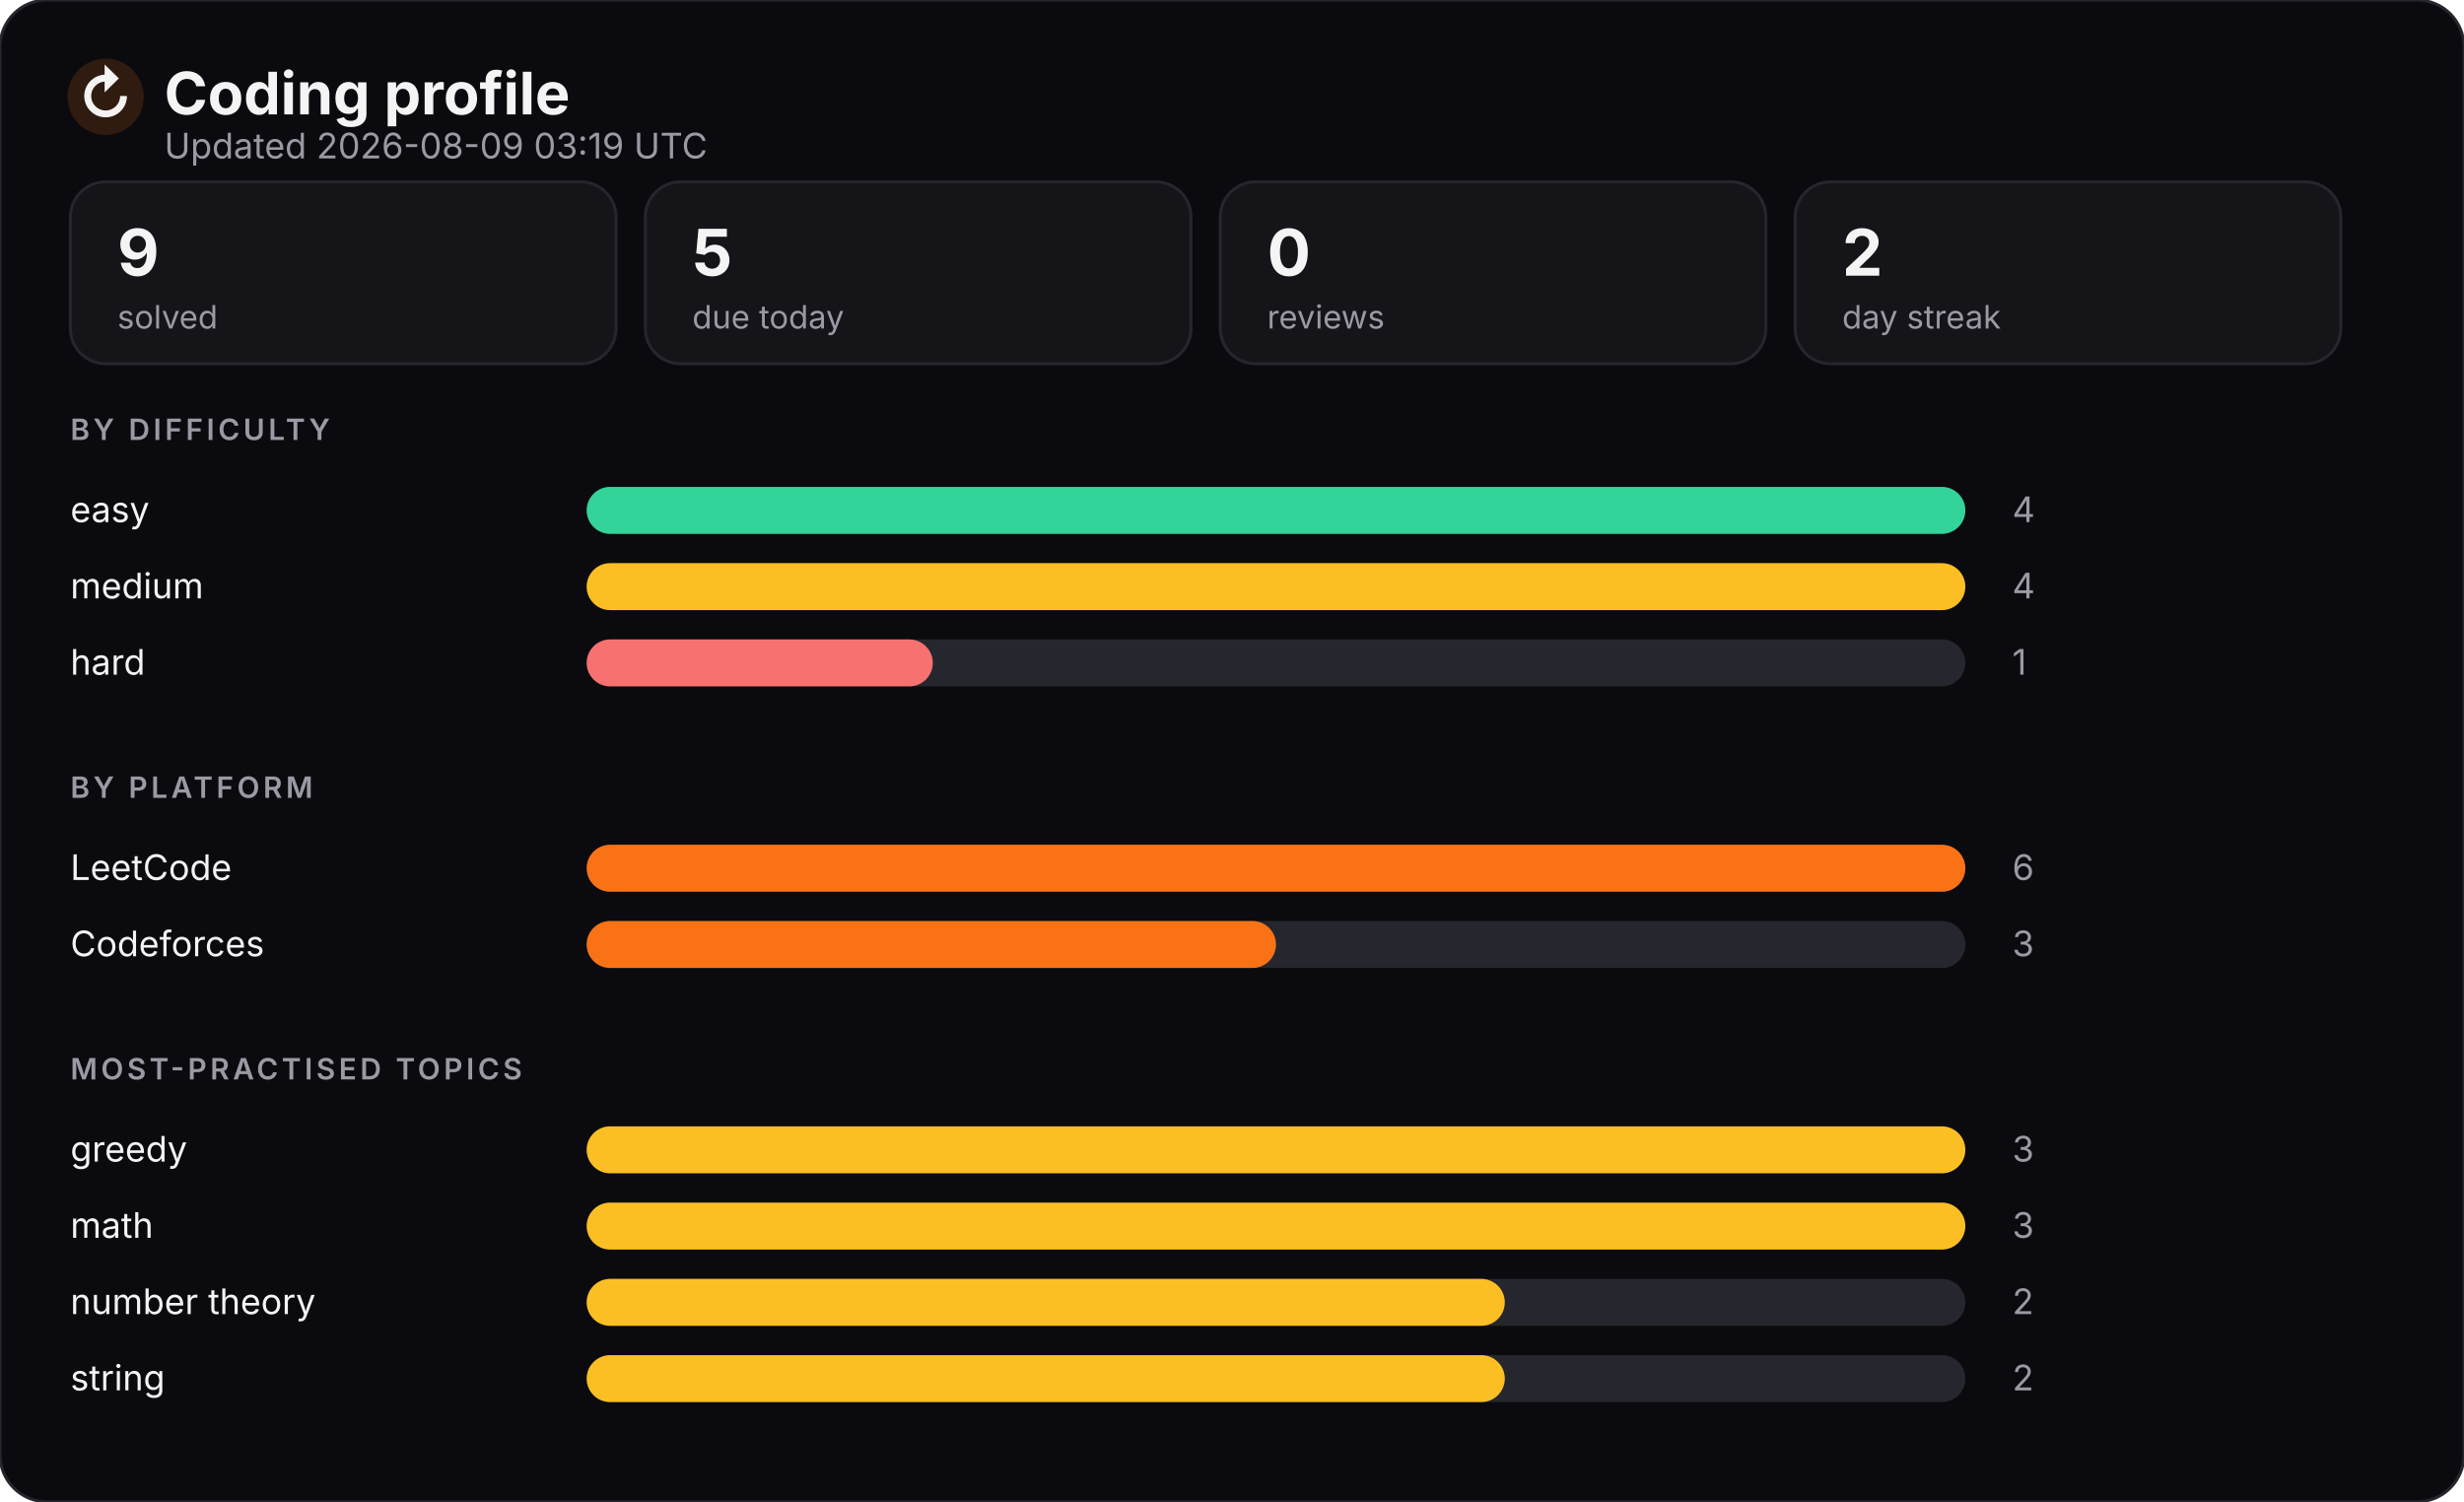
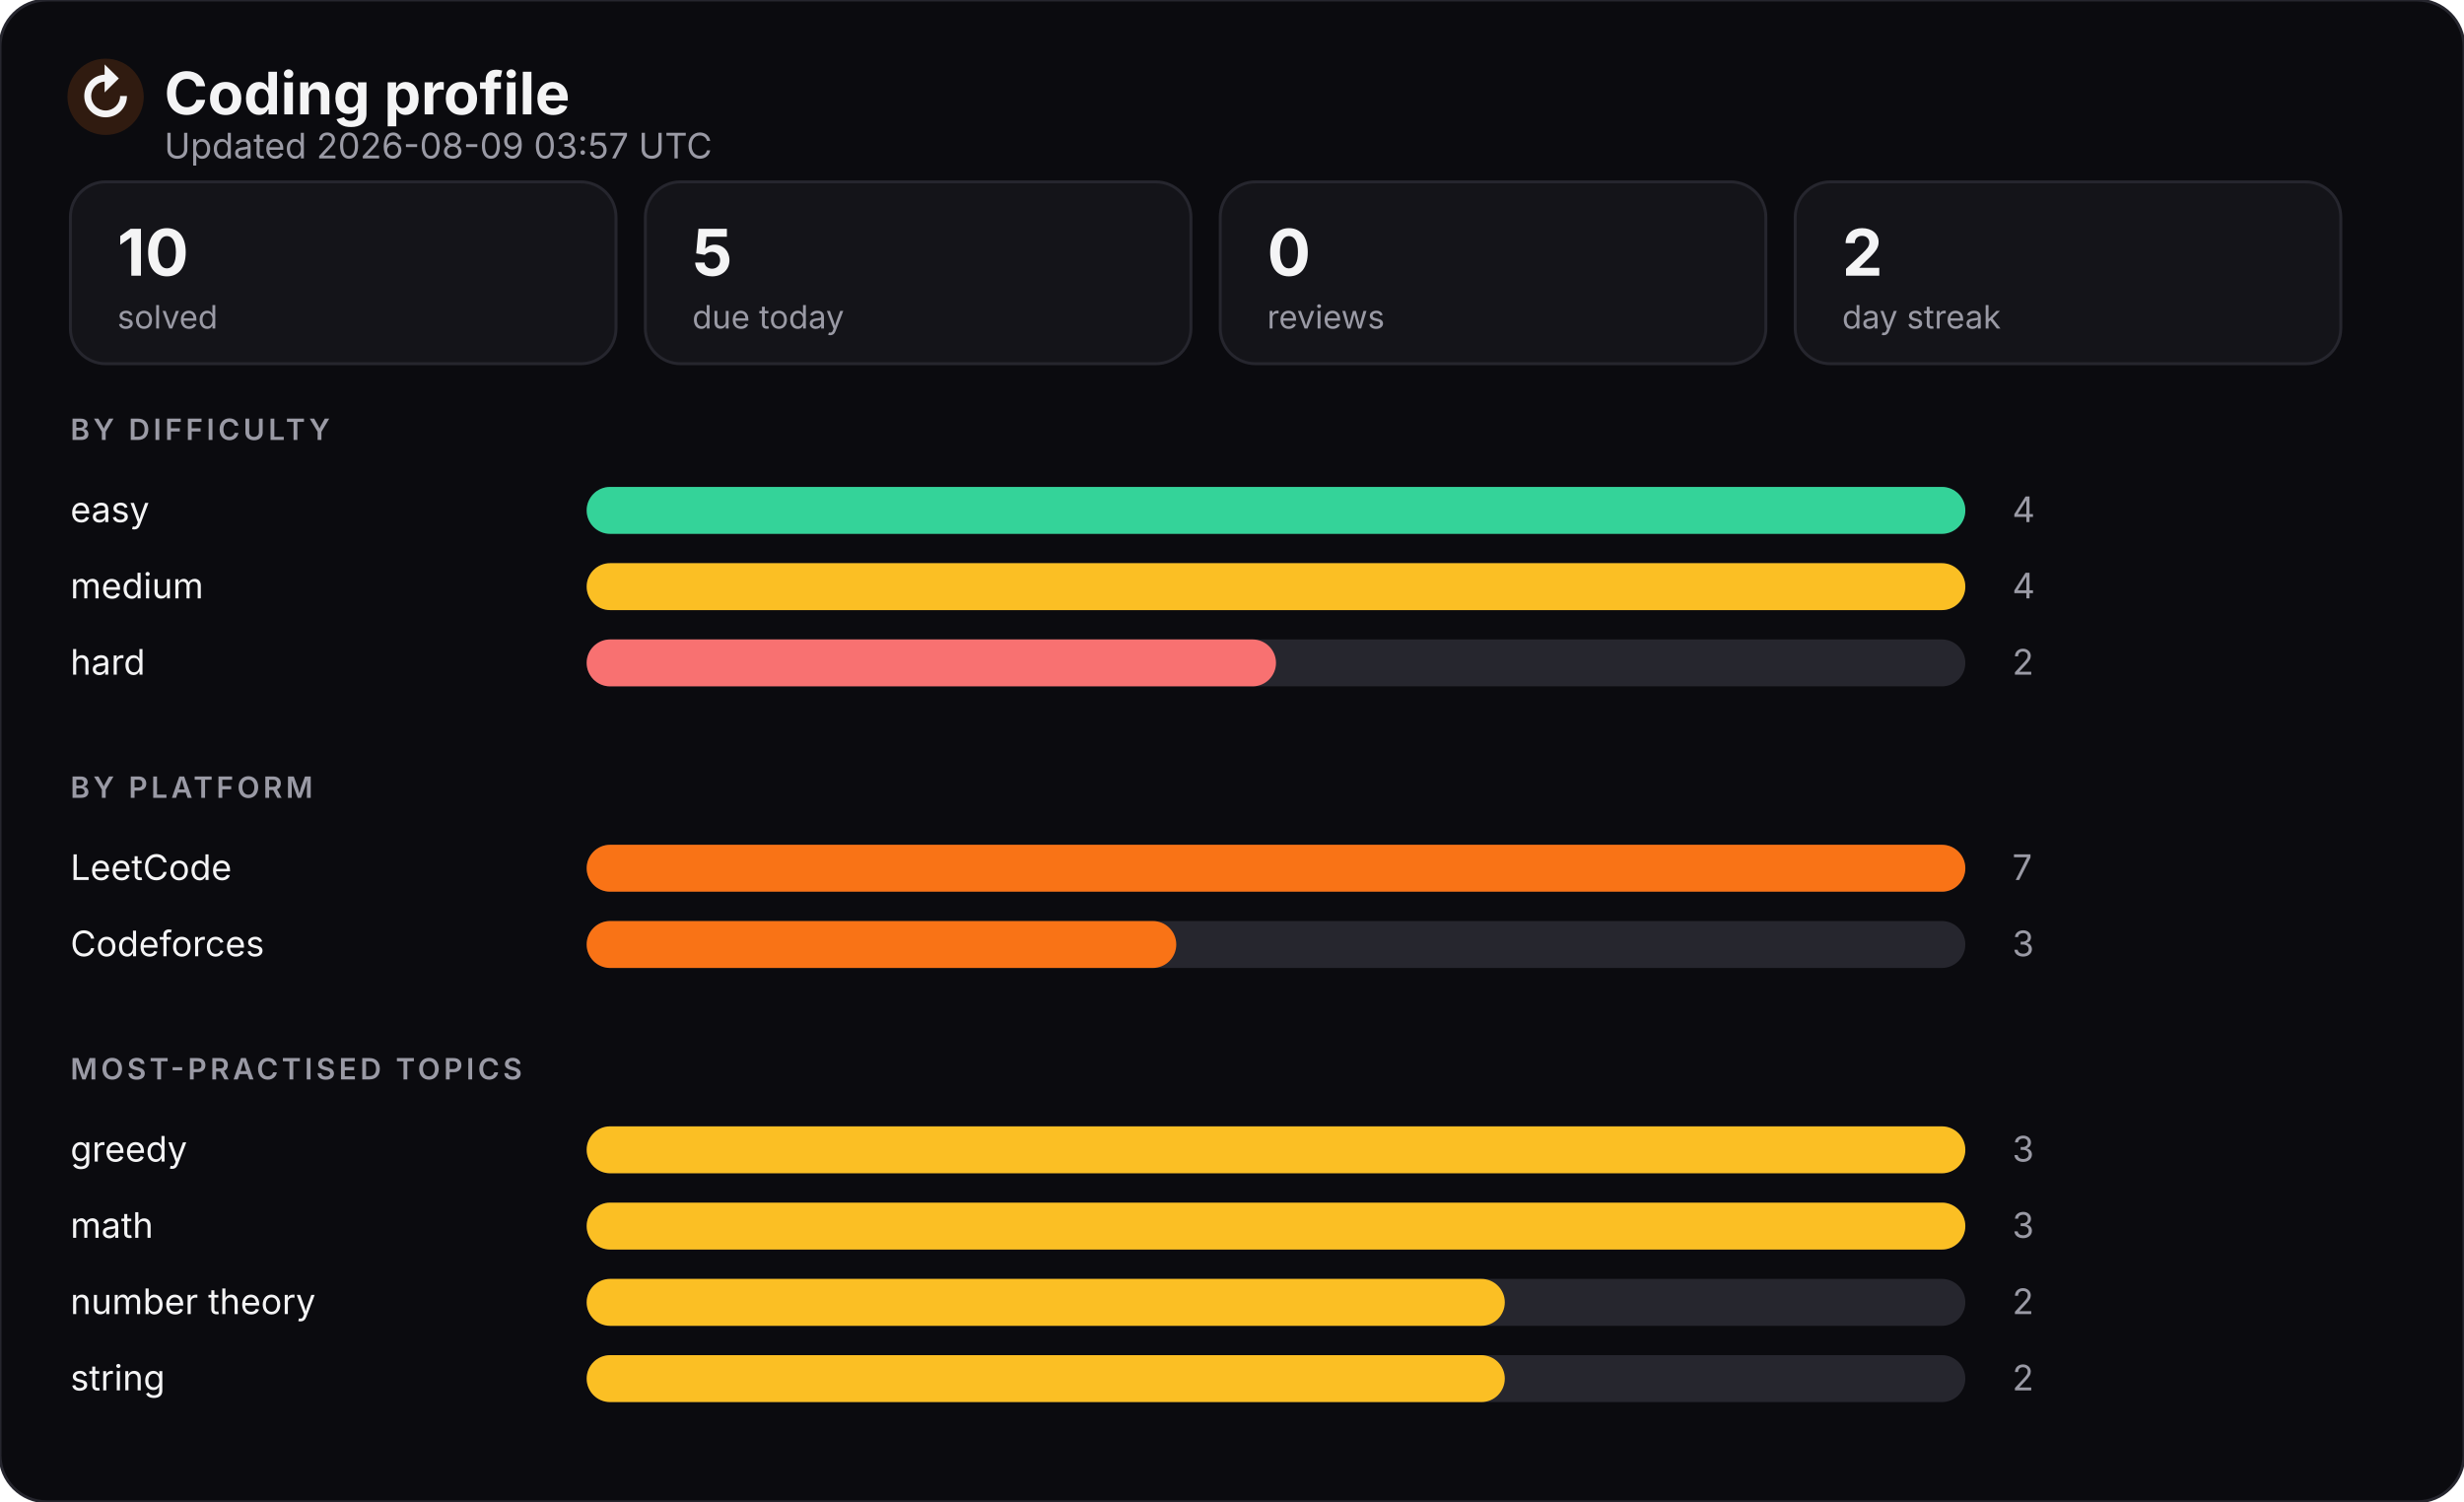
<svg xmlns="http://www.w3.org/2000/svg" width="840" height="512" viewBox="0 0 840 512" role="img" aria-label="Coding profile">
  <style>
    text { font-family: -apple-system, BlinkMacSystemFont, "Segoe UI", Inter, sans-serif; }
    .title { fill: #f4f4f5; font-size: 20px; font-weight: 700; }
    .subtitle { fill: #9a9aa5; font-size: 12px; }
    .section { fill: #9a9aa5; font-size: 10px; letter-spacing: 0.12em; font-weight: 600; }
    .label { fill: #f4f4f5; font-size: 12px; }
    .value { fill: #9a9aa5; font-size: 12px; }
    .tileValue { fill: #f4f4f5; font-size: 22px; font-weight: 700; }
    .tileLabel { fill: #9a9aa5; font-size: 11px; }

    .bar { transform-origin: 200px center; animation: grow 900ms cubic-bezier(.2,.8,.2,1) both; }
    .tile { animation: rise 600ms cubic-bezier(.2,.8,.2,1) both; }
    @keyframes grow { from { transform: scaleX(0); } to { transform: scaleX(1); } }
    @keyframes rise { from { opacity: 0; transform: translateY(6px); } to { opacity: 1; transform: none; } }
    @media (prefers-reduced-motion: reduce) {
      .bar, .tile { animation: none; }
    }
  </style>
  <rect width="840" height="512" rx="16" fill="#0b0b0f" stroke="#26262e" />
  <circle cx="36" cy="33" r="13" fill="#f97316" opacity="0.16" />
  <text x="36" y="40" class="title" fill="#f97316" text-anchor="middle">↻</text>
  <text x="56" y="39" class="title">Coding profile</text>
-   <text x="56" y="54" class="subtitle">Updated 2026-08-09 03:19 UTC</text>
+   <text x="56" y="54" class="subtitle">Updated 2026-08-09 03:57 UTC</text>
  <g class="tile" style="animation-delay:0s">
    <rect x="24" y="62" width="186" height="62" rx="12" fill="#141419" stroke="#26262e" />
-     <text x="40" y="94" class="tileValue">9</text>
+     <text x="40" y="94" class="tileValue">10</text>
    <text x="40" y="112" class="tileLabel">solved</text>
  </g>
  <g class="tile" style="animation-delay:0.06s">
    <rect x="220" y="62" width="186" height="62" rx="12" fill="#141419" stroke="#26262e" />
    <text x="236" y="94" class="tileValue">5</text>
    <text x="236" y="112" class="tileLabel">due today</text>
  </g>
  <g class="tile" style="animation-delay:0.12s">
    <rect x="416" y="62" width="186" height="62" rx="12" fill="#141419" stroke="#26262e" />
    <text x="432" y="94" class="tileValue">0</text>
    <text x="432" y="112" class="tileLabel">reviews</text>
  </g>
  <g class="tile" style="animation-delay:0.18s">
    <rect x="612" y="62" width="186" height="62" rx="12" fill="#141419" stroke="#26262e" />
    <text x="628" y="94" class="tileValue">2</text>
    <text x="628" y="112" class="tileLabel">day streak</text>
  </g>
  <text x="24" y="150" class="section">BY DIFFICULTY</text>
  <text x="24" y="178" class="label">easy</text>
  <rect x="200" y="166" width="470" height="16" rx="8" fill="#26262e" />
  <rect x="200" y="166" width="470" height="16" rx="8" fill="#34d399" class="bar" style="animation-delay:0s" />
  <text x="686" y="178" class="value">4</text>
  <text x="24" y="204" class="label">medium</text>
  <rect x="200" y="192" width="470" height="16" rx="8" fill="#26262e" />
  <rect x="200" y="192" width="470" height="16" rx="8" fill="#fbbf24" class="bar" style="animation-delay:0.08s" />
  <text x="686" y="204" class="value">4</text>
  <text x="24" y="230" class="label">hard</text>
  <rect x="200" y="218" width="470" height="16" rx="8" fill="#26262e" />
-   <rect x="200" y="218" width="118" height="16" rx="8" fill="#f87171" class="bar" style="animation-delay:0.16s" />
-   <text x="686" y="230" class="value">1</text>
+   <rect x="200" y="218" width="235" height="16" rx="8" fill="#f87171" class="bar" style="animation-delay:0.16s" />
+   <text x="686" y="230" class="value">2</text>
  <text x="24" y="272" class="section">BY PLATFORM</text>
  <text x="24" y="300" class="label">LeetCode</text>
  <rect x="200" y="288" width="470" height="16" rx="8" fill="#26262e" />
  <rect x="200" y="288" width="470" height="16" rx="8" fill="#f97316" class="bar" style="animation-delay:0.24s" />
-   <text x="686" y="300" class="value">6</text>
+   <text x="686" y="300" class="value">7</text>
  <text x="24" y="326" class="label">Codeforces</text>
  <rect x="200" y="314" width="470" height="16" rx="8" fill="#26262e" />
-   <rect x="200" y="314" width="235" height="16" rx="8" fill="#f97316" class="bar" style="animation-delay:0.32s" />
+   <rect x="200" y="314" width="201" height="16" rx="8" fill="#f97316" class="bar" style="animation-delay:0.32s" />
  <text x="686" y="326" class="value">3</text>
  <text x="24" y="368" class="section">MOST-PRACTISED TOPICS</text>
  <text x="24" y="396" class="label">greedy</text>
  <rect x="200" y="384" width="470" height="16" rx="8" fill="#26262e" />
  <rect x="200" y="384" width="470" height="16" rx="8" fill="#fbbf24" class="bar" style="animation-delay:0.4s" />
  <text x="686" y="396" class="value">3</text>
  <text x="24" y="422" class="label">math</text>
  <rect x="200" y="410" width="470" height="16" rx="8" fill="#26262e" />
  <rect x="200" y="410" width="470" height="16" rx="8" fill="#fbbf24" class="bar" style="animation-delay:0.48s" />
  <text x="686" y="422" class="value">3</text>
  <text x="24" y="448" class="label">number theory</text>
  <rect x="200" y="436" width="470" height="16" rx="8" fill="#26262e" />
  <rect x="200" y="436" width="313" height="16" rx="8" fill="#fbbf24" class="bar" style="animation-delay:0.56s" />
  <text x="686" y="448" class="value">2</text>
  <text x="24" y="474" class="label">string</text>
  <rect x="200" y="462" width="470" height="16" rx="8" fill="#26262e" />
  <rect x="200" y="462" width="313" height="16" rx="8" fill="#fbbf24" class="bar" style="animation-delay:0.64s" />
  <text x="686" y="474" class="value">2</text>
</svg>
